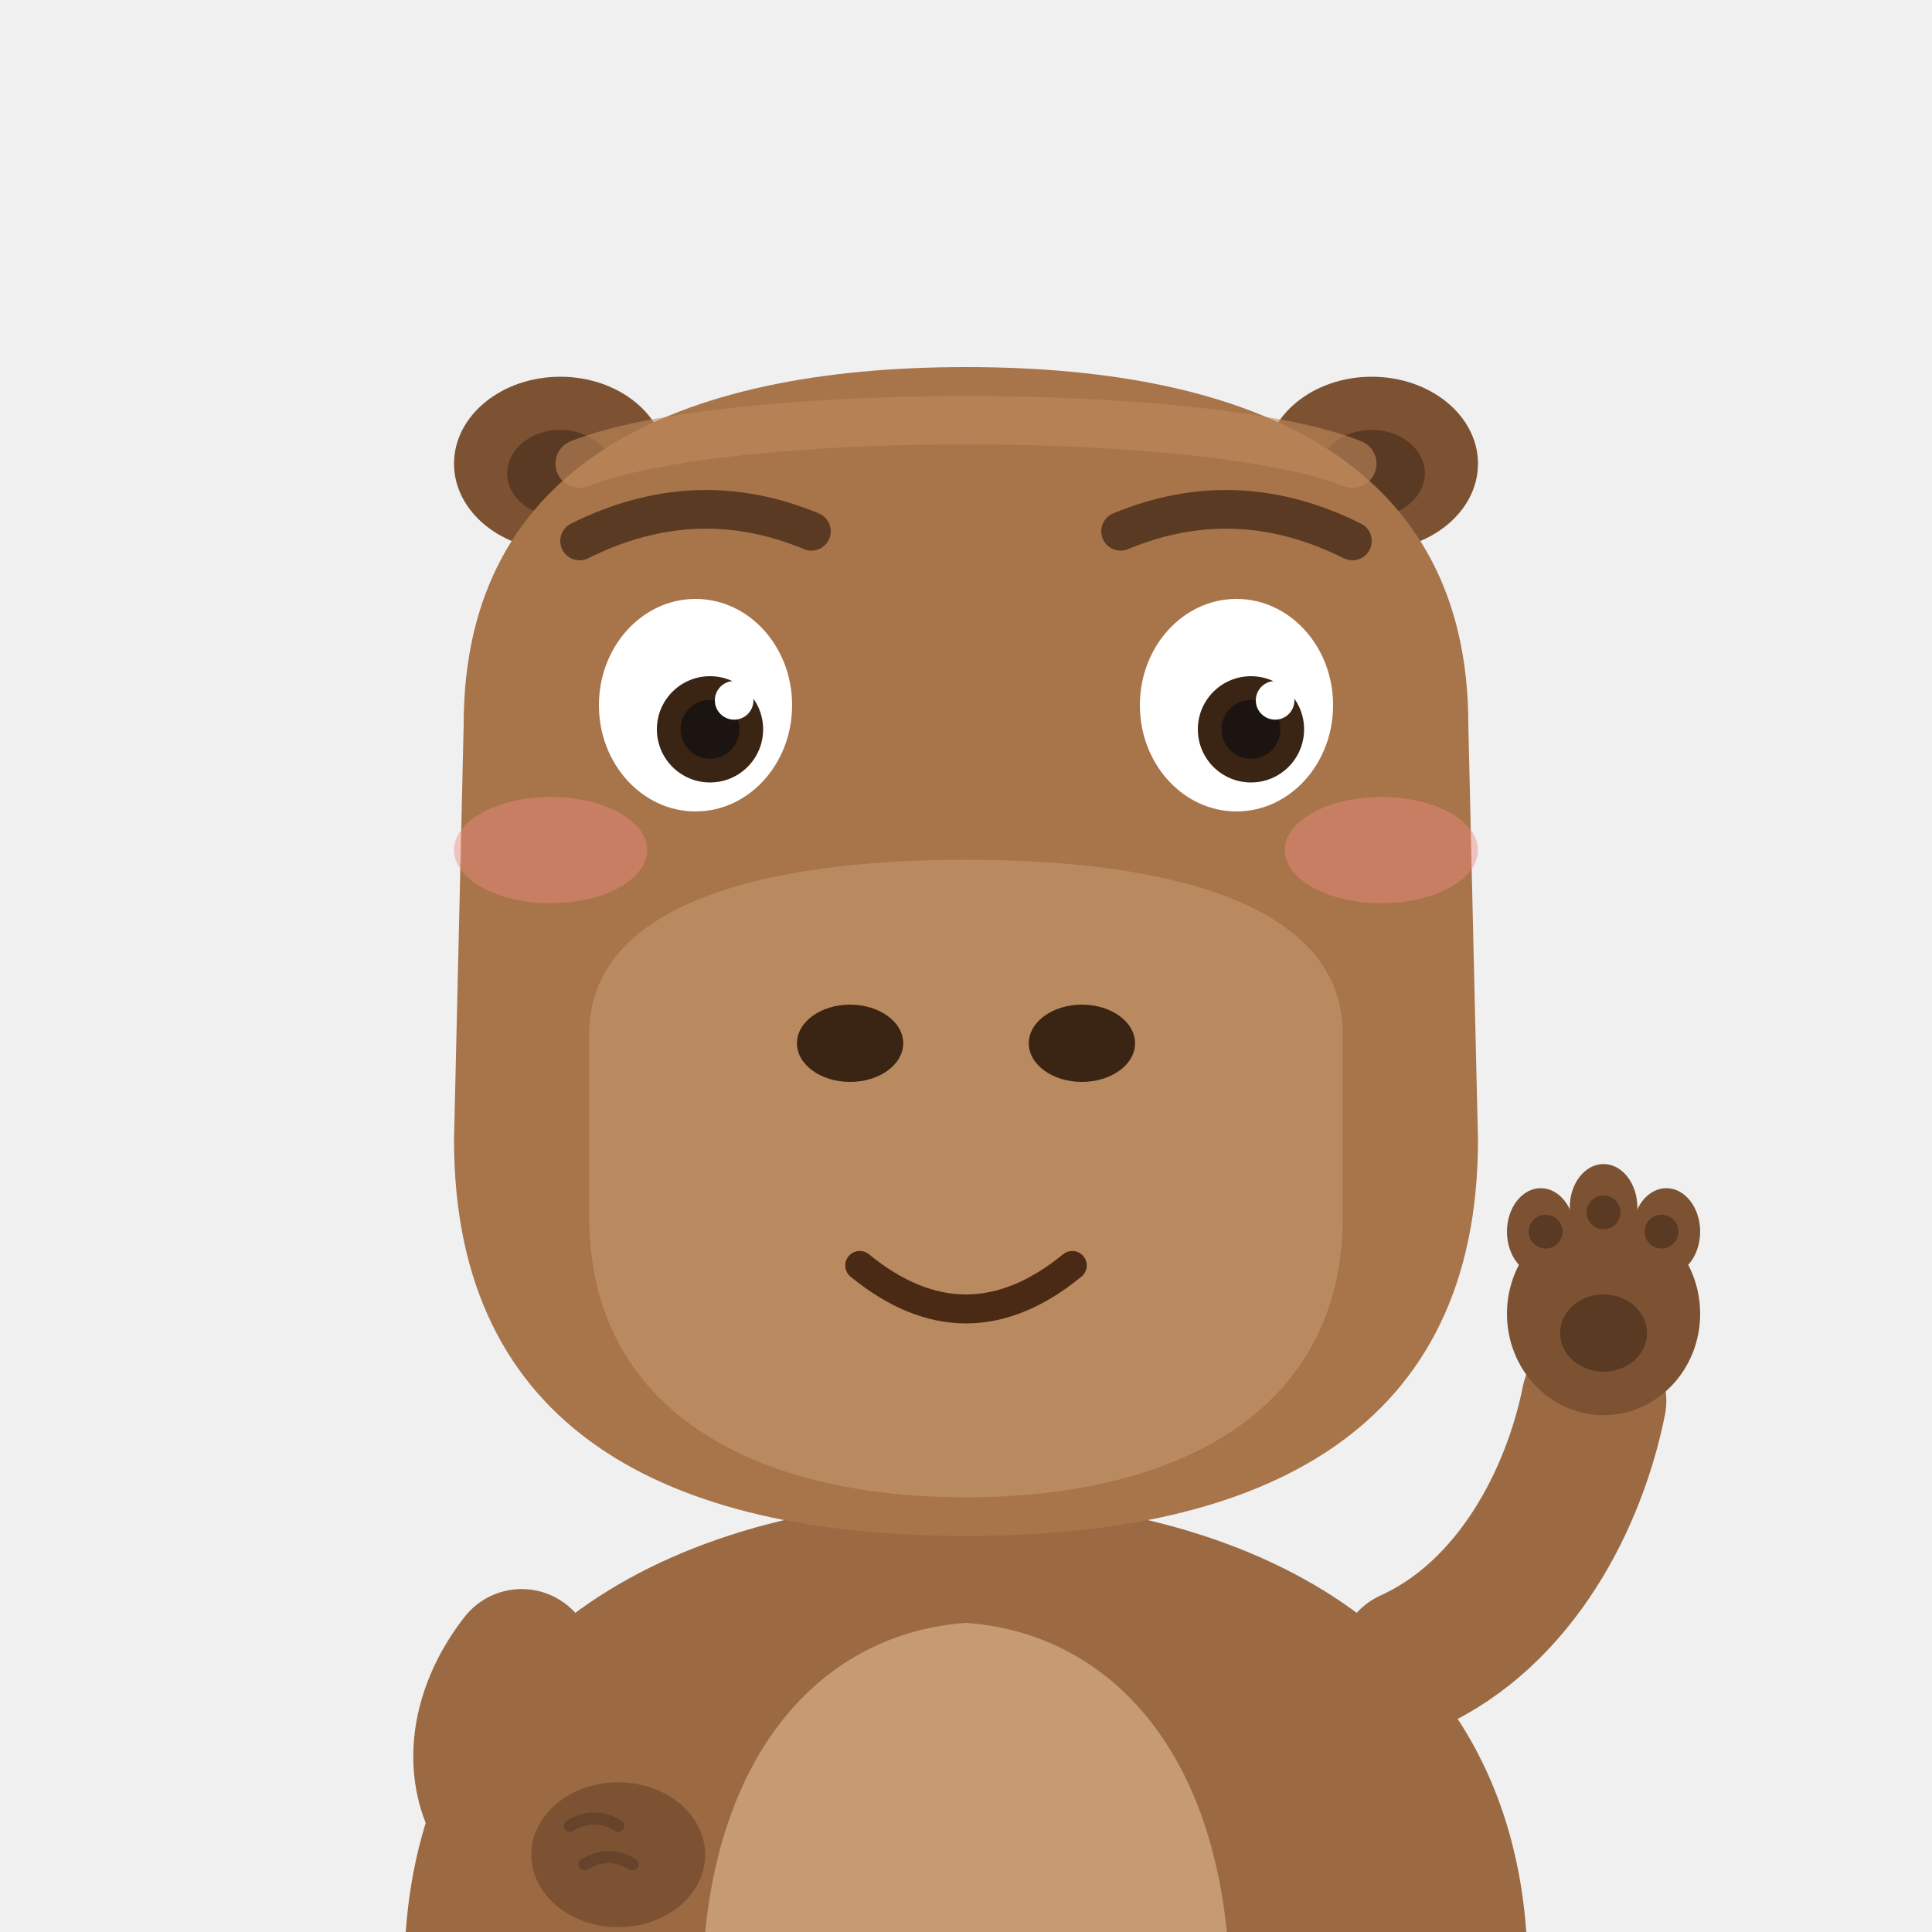
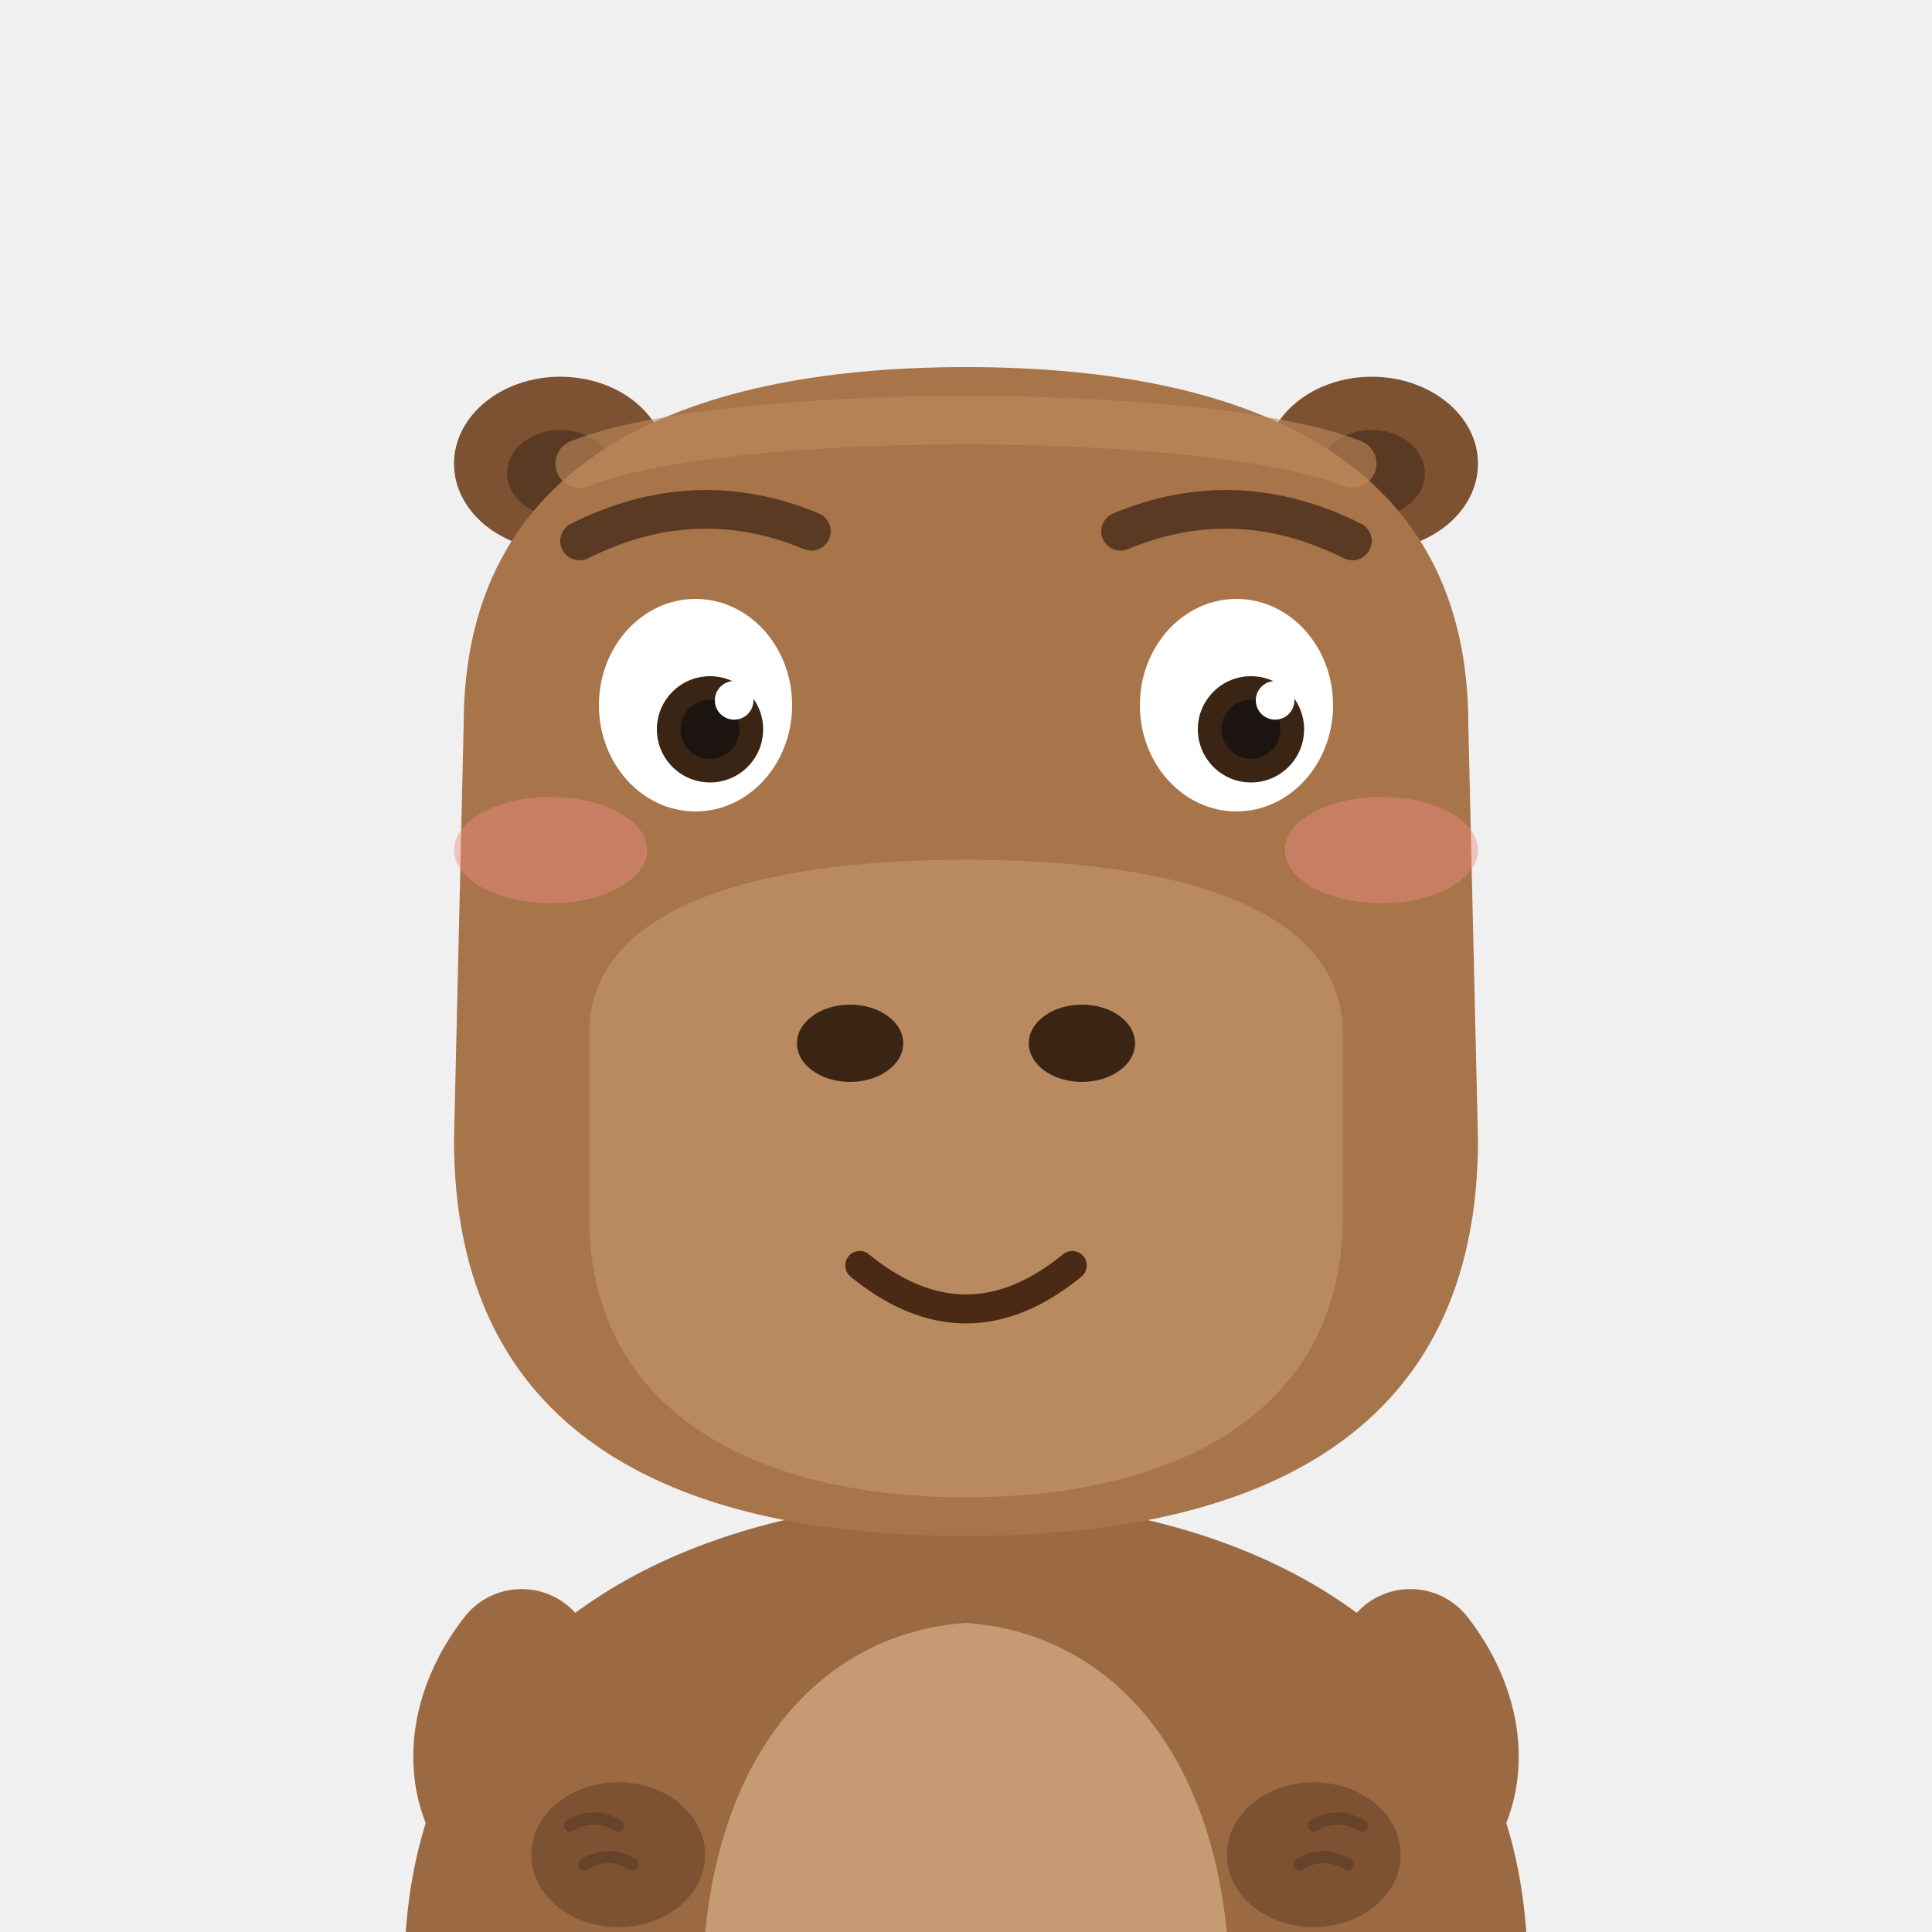
<svg xmlns="http://www.w3.org/2000/svg" viewBox="0 0 400 400" class="cp">
  <style>
.cp-body{transform-origin:200px 400px;animation:cpSway 5s ease-in-out infinite}
@keyframes cpSway{0%,100%{transform:rotate(-1.5deg)}50%{transform:rotate(1.5deg)}}
.cp-eyes{transform-origin:200px 146px;animation:cpBlink 4.4s infinite}
@keyframes cpBlink{0%,91%,100%{transform:scaleY(1)}94%{transform:scaleY(.08)}}
.cp-pup{animation:cpLook 7.5s ease-in-out infinite;transition:transform .3s}
@keyframes cpLook{0%,40%,100%{transform:translate(0,0)}48%,62%{transform:translate(6px,-1px)}70%,80%{transform:translate(-6px,0)}}
.cp-earl{transform-origin:140px 110px;animation:cpEar 3.6s ease-in-out infinite}
.cp-earr{transform-origin:260px 110px;animation:cpEar 3.6s ease-in-out infinite reverse}
@keyframes cpEar{0%,80%,100%{transform:rotate(0)}88%{transform:rotate(-8deg)}}
- .cp-armr{transform-origin:292px 344px;animation:cpWave 2.8s ease-in-out infinite}
- @keyframes cpWave{0%,60%,100%{transform:rotate(0)}70%{transform:rotate(-14deg)}80%{transform:rotate(6deg)}90%{transform:rotate(-10deg)}}
+ .cp-armr{transform-origin:292px 344px;animation:cpRestR 3.6s ease-in-out infinite}
+ @keyframes cpRestR{0%,100%{transform:rotate(0)}50%{transform:rotate(4deg)}}
.cp-arml{transform-origin:108px 344px;animation:cpRest 3.6s ease-in-out infinite}
@keyframes cpRest{0%,100%{transform:rotate(0)}50%{transform:rotate(-4deg)}}
.cp-happy,.cp-angry,.cp-bhappy,.cp-bangry,.cp-eyeshappy,.cp-steam,.cp-red,.cp-talk,.cp-spark{opacity:0}
.cp-happy,.cp-angry,.cp-norm,.cp-talk{transition:opacity .2s}
.mood-happy .cp-norm,.mood-happy .cp-bnorm,.mood-happy .cp-eyes{opacity:0}
.mood-happy .cp-happy,.mood-happy .cp-bhappy,.mood-happy .cp-eyeshappy,.mood-happy .cp-spark{opacity:1}
.mood-happy .cp-body{animation:cpJump .55s ease-in-out infinite}
@keyframes cpJump{0%,100%{transform:translateY(0)}50%{transform:translateY(-14px)}}
.mood-happy .cp-blush{opacity:.8}
.mood-happy .cp-armr{animation:cpCheer .55s ease-in-out infinite}
- @keyframes cpCheer{0%,100%{transform:rotate(-8deg)}50%{transform:rotate(-26deg)}}
+ @keyframes cpCheer{0%,100%{transform:rotate(-150deg)}50%{transform:rotate(-172deg)}}
.mood-happy .cp-arml{animation:cpCheerL .55s ease-in-out infinite}
- @keyframes cpCheerL{0%,100%{transform:rotate(0)}50%{transform:rotate(14deg)}}
+ @keyframes cpCheerL{0%,100%{transform:rotate(150deg)}50%{transform:rotate(172deg)}}
.cp-spark{animation:cpSpark 1.2s ease-in-out infinite}
@keyframes cpSpark{0%,100%{transform:scale(.6)}50%{transform:scale(1.15)}}
.mood-angry .cp-norm,.mood-angry .cp-bnorm{opacity:0}
.mood-angry .cp-angry,.mood-angry .cp-bangry,.mood-angry .cp-steam{opacity:1}
.mood-angry .cp-red{opacity:.35}
.mood-angry .cp-body{animation:cpShake .18s linear infinite}
@keyframes cpShake{0%,100%{transform:translateX(0)}25%{transform:translateX(-3px)}75%{transform:translateX(3px)}}
.mood-angry .cp-pup{animation:none;transform:translate(0,3px)}
.mood-angry .cp-earl{animation:none;transform:rotate(-18deg)}.mood-angry .cp-earr{animation:none;transform:rotate(18deg)}
.mood-angry .cp-armr{animation:cpFist .3s ease-in-out infinite}
@keyframes cpFist{0%,100%{transform:rotate(4deg)}50%{transform:rotate(-8deg)}}
.cp-steam{animation:cpSteam 1.4s ease-out infinite}
@keyframes cpSteam{0%{transform:translateY(8px) scale(.6)}100%{transform:translateY(-28px) scale(1.3)}}
.thinking .cp-pup{animation:none;transform:translate(7px,-7px)}
- .thinking .cp-armr{animation:none;transform:rotate(-34deg) translate(-26px,14px)}
+ .thinking .cp-armr{animation:none;transform:rotate(100deg)}
.talking:not(.mood-happy):not(.mood-angry) .cp-norm{opacity:0}
.talking:not(.mood-happy):not(.mood-angry) .cp-talk{opacity:1}
.cp-talkin{transform-origin:200px 268px;animation:cpTalk .32s ease-in-out infinite alternate}
@keyframes cpTalk{from{transform:scaleY(.35)}to{transform:scaleY(1)}}
.poked .cp-body{animation:cpPoke .7s cubic-bezier(.3,1.8,.5,1)}
@keyframes cpPoke{0%{transform:scale(1,1)}20%{transform:scale(1.08,.9) translateY(10px)}50%{transform:scale(.95,1.08) translateY(-18px)}100%{transform:none}}
.poked .cp-pup{animation:none;transform:scale(.7);transform-box:fill-box;transform-origin:center}
.poked .cp-bnorm{opacity:0}.poked .cp-bhappy{opacity:1;transform:translateY(-8px)}
.poked .cp-norm{opacity:0}.poked .cp-talk{opacity:1}.poked .cp-talkin{animation:none}
+ .poked .cp-armr{animation:none;transform:rotate(-60deg)}.poked .cp-arml{animation:none;transform:rotate(60deg)}
.poked .cp-earl{animation:none;transform:rotate(12deg)}.poked .cp-earr{animation:none;transform:rotate(-12deg)}
</style>
  <g class="cp-body">
    <path d="M84 400 C88 344 132 312 200 310 C268 312 312 344 316 400 Z" fill="#9b6a42" />
    <path d="M146 400 C150 360 172 338 200 336 C228 338 250 360 254 400 Z" fill="#c69a72" />
    <g class="cp-earl">
      <ellipse cx="116" cy="96" rx="22" ry="18" fill="#7d5233" />
      <ellipse cx="116" cy="98" rx="11" ry="9" fill="#5a3a22" />
    </g>
    <g class="cp-earr">
      <ellipse cx="284" cy="96" rx="22" ry="18" fill="#7d5233" />
      <ellipse cx="284" cy="98" rx="11" ry="9" fill="#5a3a22" />
    </g>
    <path d="M96 150 C96 96 140 76 200 76 C260 76 304 96 304 150 L306 236 C306 296 262 318 200 318 C138 318 94 296 94 236 Z" fill="#a8744a" />
    <path d="M120 96 C150 84 250 84 280 96" fill="none" stroke="#c08a5c" stroke-width="10" stroke-linecap="round" opacity=".6" />
    <ellipse class="cp-red" cx="200" cy="200" rx="104" ry="112" fill="#ff3b30" />
    <path d="M122 214 C122 188 156 178 200 178 C244 178 278 188 278 214 L278 252 C278 292 244 310 200 310 C156 310 122 292 122 252 Z" fill="#b98a60" />
    <ellipse cx="176" cy="216" rx="11" ry="8" fill="#3a2414" />
    <ellipse cx="224" cy="216" rx="11" ry="8" fill="#3a2414" />
    <ellipse class="cp-blush" cx="114" cy="176" rx="20" ry="11" fill="#f08a7e" opacity=".45" />
    <ellipse class="cp-blush" cx="286" cy="176" rx="20" ry="11" fill="#f08a7e" opacity=".45" />
    <g stroke="#5a3a22" stroke-width="8" stroke-linecap="round" fill="none">
      <path class="cp-bnorm" d="M120 112 Q144 100 168 110" />
      <path class="cp-bnorm" d="M232 110 Q256 100 280 112" />
      <path class="cp-bhappy" d="M120 106 Q144 88 168 102" />
      <path class="cp-bhappy" d="M232 102 Q256 88 280 106" />
      <path class="cp-bangry" d="M120 102 L168 122" />
      <path class="cp-bangry" d="M280 102 L232 122" />
    </g>
    <g class="cp-eyes">
      <ellipse cx="144" cy="146" rx="20" ry="22" fill="#fff" />
      <ellipse cx="256" cy="146" rx="20" ry="22" fill="#fff" />
      <g class="cp-pup">
        <circle cx="147" cy="151" r="11" fill="#3a2414" />
        <circle cx="259" cy="151" r="11" fill="#3a2414" />
        <circle cx="147" cy="151" r="6.1" fill="#1c1410" />
        <circle cx="259" cy="151" r="6.1" fill="#1c1410" />
        <circle cx="152" cy="145" r="4.0" fill="#fff" />
        <circle cx="264" cy="145" r="4.0" fill="#fff" />
      </g>
    </g>
    <g class="cp-eyeshappy" stroke="#2b1a10" stroke-width="8" stroke-linecap="round" fill="none">
      <path d="M124 152 Q144 130 164 152" />
      <path d="M236 152 Q256 130 276 152" />
    </g>
    <path class="cp-norm" d="M178 262 Q200 280 222 262" fill="none" stroke="#4a2a14" stroke-width="6" stroke-linecap="round" />
    <g class="cp-talk">
      <g class="cp-talkin">
        <ellipse cx="200" cy="268" rx="18" ry="14" fill="#4a2a14" />
        <ellipse cx="200" cy="275" rx="10" ry="5" fill="#e5645a" />
      </g>
    </g>
    <g class="cp-happy">
      <path d="M170 256 Q200 302 230 256 Z" fill="#4a2a14" />
      <path d="M178 258 L222 258 L218 265 L182 265 Z" fill="#fff" />
      <ellipse cx="200" cy="282" rx="14" ry="6" fill="#e5645a" />
    </g>
    <g class="cp-angry">
      <path d="M178 278 Q200 254 222 278 Q200 268 178 278 Z" fill="#4a2a14" />
      <path d="M188 272 L212 272" stroke="#fff" stroke-width="5" stroke-linecap="round" />
    </g>
    <g class="cp-steam" fill="#fff" opacity=".85">
      <circle cx="96" cy="104" r="14" />
      <circle cx="82" cy="86" r="10" />
      <circle cx="304" cy="104" r="14" />
      <circle cx="318" cy="86" r="10" />
    </g>
    <g class="cp-spark" fill="#ffd23f">
      <path d="M64 120 l6 14 14 6 -14 6 -6 14 -6 -14 -14 -6 14 -6z" />
      <path d="M332 120 l5 12 12 5 -12 5 -5 12 -5 -12 -12 -5 12 -5z" />
    </g>
    <g class="cp-arml">
      <path d="M108 344 C94 362 100 384 124 386" fill="none" stroke="#9b6a42" stroke-width="30" stroke-linecap="round" />
      <ellipse cx="128" cy="384" rx="18" ry="15" fill="#7d5233" />
      <path d="M118 378 q5 -3 10 0 M121 386 q5 -3 10 0" fill="none" stroke="#000" stroke-opacity=".18" stroke-width="2.5" stroke-linecap="round" />
    </g>
    <g class="cp-armr">
-       <path d="M292 344 C314 334 326 310 330 290" fill="none" stroke="#9b6a42" stroke-width="30" stroke-linecap="round" />
-       <g transform="translate(332 272)">
-         <ellipse cx="0" cy="0" rx="20" ry="21" fill="#7d5233" />
-         <g fill="#7d5233">
-           <ellipse cx="-13" cy="-17" rx="7" ry="9" />
-           <ellipse cx="0" cy="-22" rx="7" ry="9" />
-           <ellipse cx="13" cy="-17" rx="7" ry="9" />
-         </g>
-         <ellipse cx="0" cy="4" rx="9" ry="8" fill="#5a3a22" />
-         <g fill="#5a3a22">
-           <circle cx="-12" cy="-17" r="3.5" />
-           <circle cx="0" cy="-21" r="3.5" />
-           <circle cx="12" cy="-17" r="3.5" />
-         </g>
-       </g>
+       <path d="M292 344 C306 362 300 384 276 386" fill="none" stroke="#9b6a42" stroke-width="30" stroke-linecap="round" />
+       <ellipse cx="272" cy="384" rx="18" ry="15" fill="#7d5233" />
+       <path d="M282 378 q-5 -3 -10 0 M279 386 q-5 -3 -10 0" fill="none" stroke="#000" stroke-opacity=".18" stroke-width="2.5" stroke-linecap="round" />
    </g>
  </g>
</svg>
